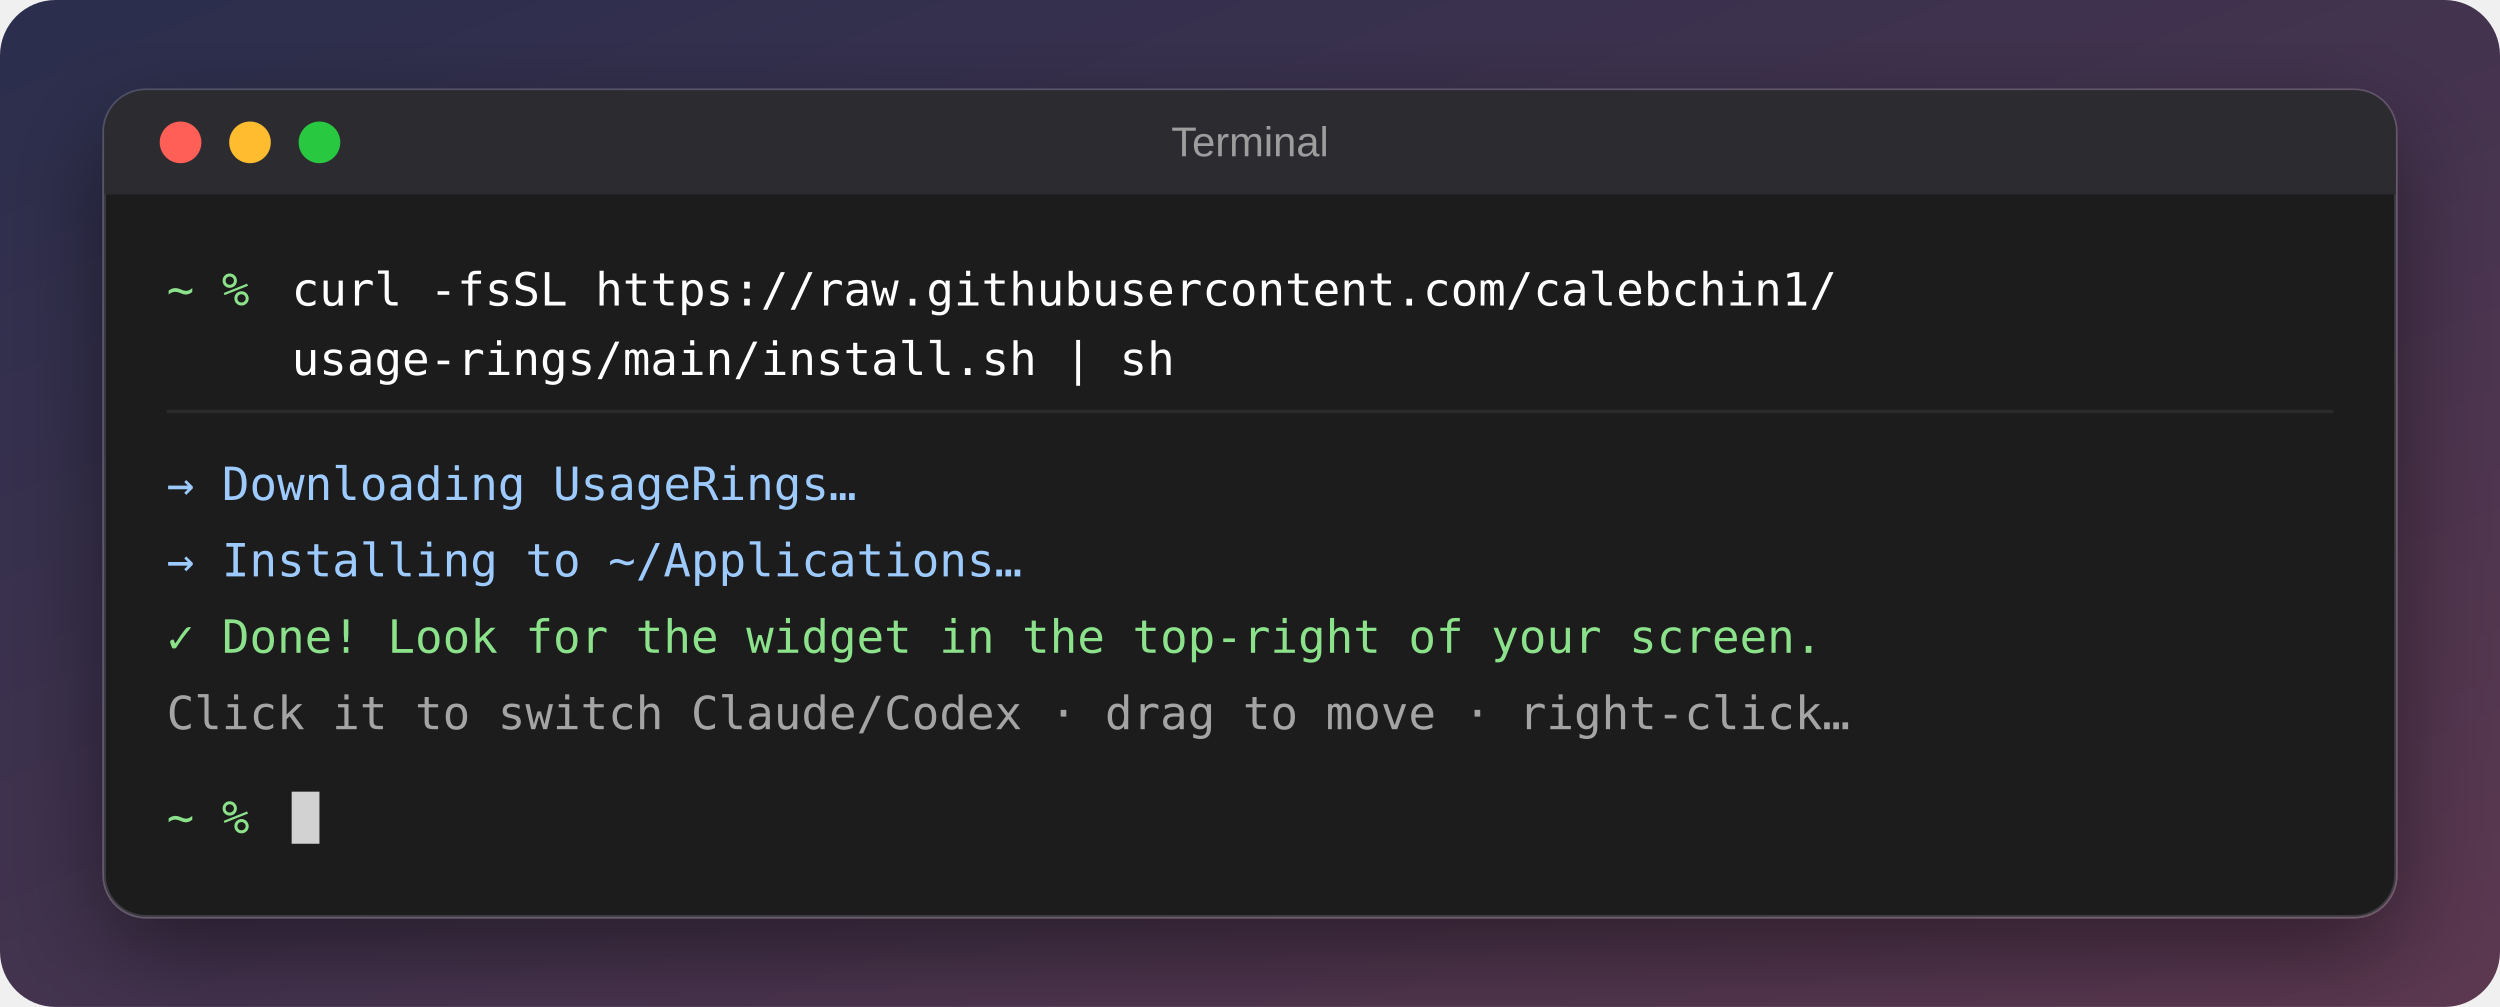
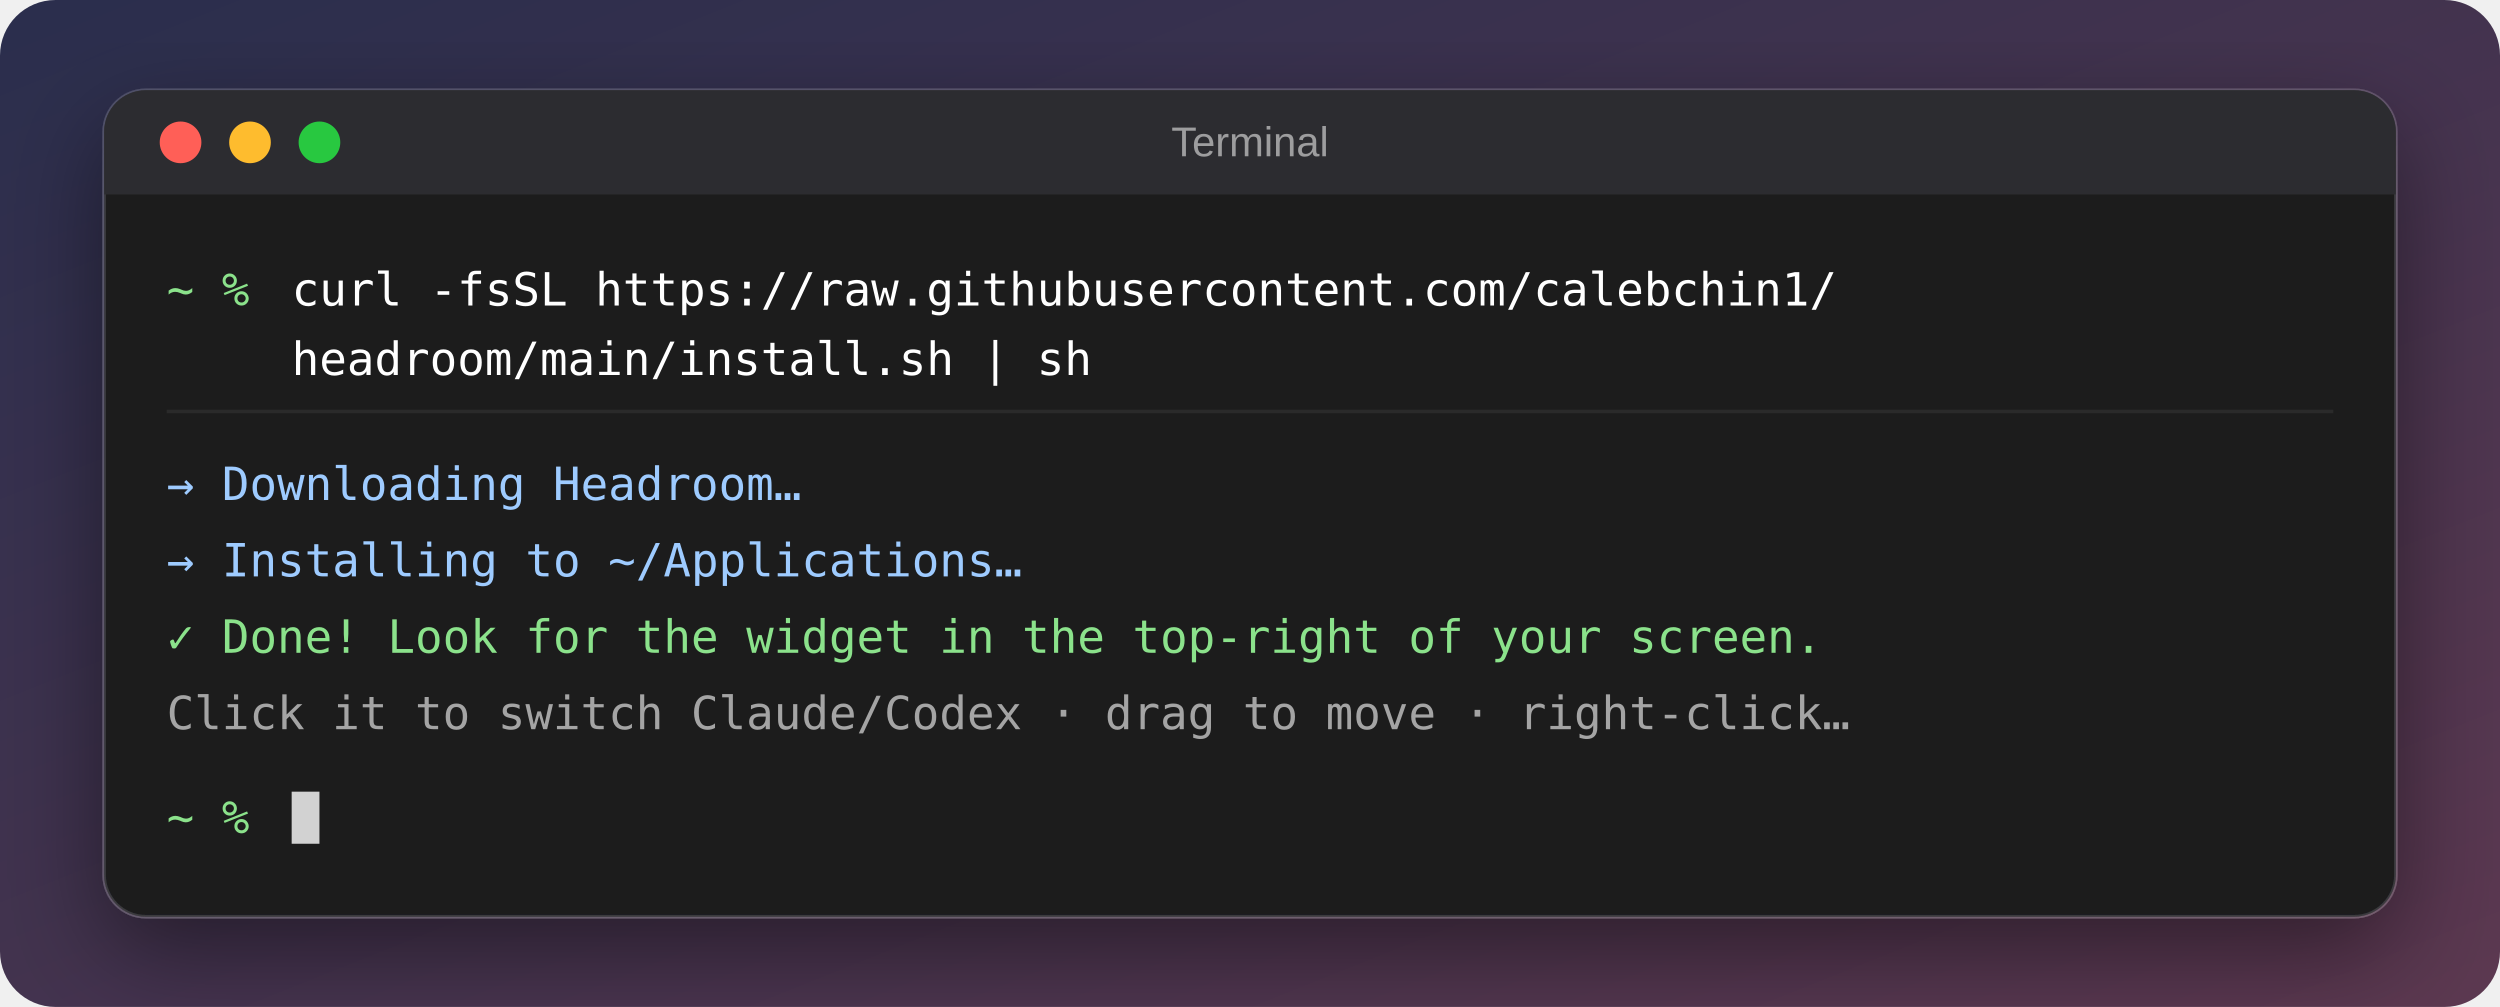
<svg xmlns="http://www.w3.org/2000/svg" width="720" height="290" viewBox="0 0 720 290" font-family="'SF Mono', Menlo, Monaco, Consolas, monospace">
  <defs>
    <linearGradient id="bg" x1="0" y1="0" x2="1" y2="1">
      <stop offset="0" stop-color="#2a2e4d" />
      <stop offset="1" stop-color="#5c3850" />
    </linearGradient>
    <filter id="sh" x="-10%" y="-10%" width="120%" height="130%">
      <feDropShadow dx="0" dy="10" stdDeviation="14" flood-opacity="0.45" />
    </filter>
  </defs>
  <rect width="720" height="290" rx="16" fill="url(#bg)" />
  <g filter="url(#sh)">
    <rect x="30" y="26" width="660" height="238" rx="12" fill="#1c1c1f" stroke="#ffffff22" />
  </g>
  <path d="M30 38 a12 12 0 0 1 12 -12 h636 a12 12 0 0 1 12 12 v18 h-660 z" fill="#2c2c30" />
  <circle cx="52" cy="41" r="6" fill="#ff5f57" />
  <circle cx="72" cy="41" r="6" fill="#febc2e" />
  <circle cx="92" cy="41" r="6" fill="#28c840" />
  <text x="360" y="45" font-size="12" fill="#ffffff88" text-anchor="middle" font-family="-apple-system, 'Helvetica Neue', Arial, sans-serif">Terminal</text>
  <g font-size="13.2">
    <text x="48" y="88" fill="#8be28b">~ %</text>
    <text x="84" y="88" fill="#ffffff">curl -fsSL https://raw.githubusercontent.com/calebchin1/</text>
-     <text x="84" y="108" fill="#ffffff">usage-rings/main/install.sh | sh</text>
+     <text x="84" y="108" fill="#ffffff">headroom/main/install.sh | sh</text>
    <rect x="48" y="118" width="624" height="1" fill="#ffffff10" />
-     <text x="48" y="144" fill="#9ecbff">→ Downloading UsageRings…</text>
+     <text x="48" y="144" fill="#9ecbff">→ Downloading Headroom…</text>
    <text x="48" y="166" fill="#9ecbff">→ Installing to ~/Applications…</text>
    <text x="48" y="188" fill="#8be28b">✓ Done! Look for the widget in the top-right of your screen.</text>
    <text x="48" y="210" fill="#ffffff99">  Click it to switch Claude/Codex · drag to move · right-click…</text>
    <text x="48" y="240" fill="#8be28b">~ %</text>
    <rect x="84" y="228" width="8" height="15" fill="#ffffffcc" />
  </g>
</svg>
